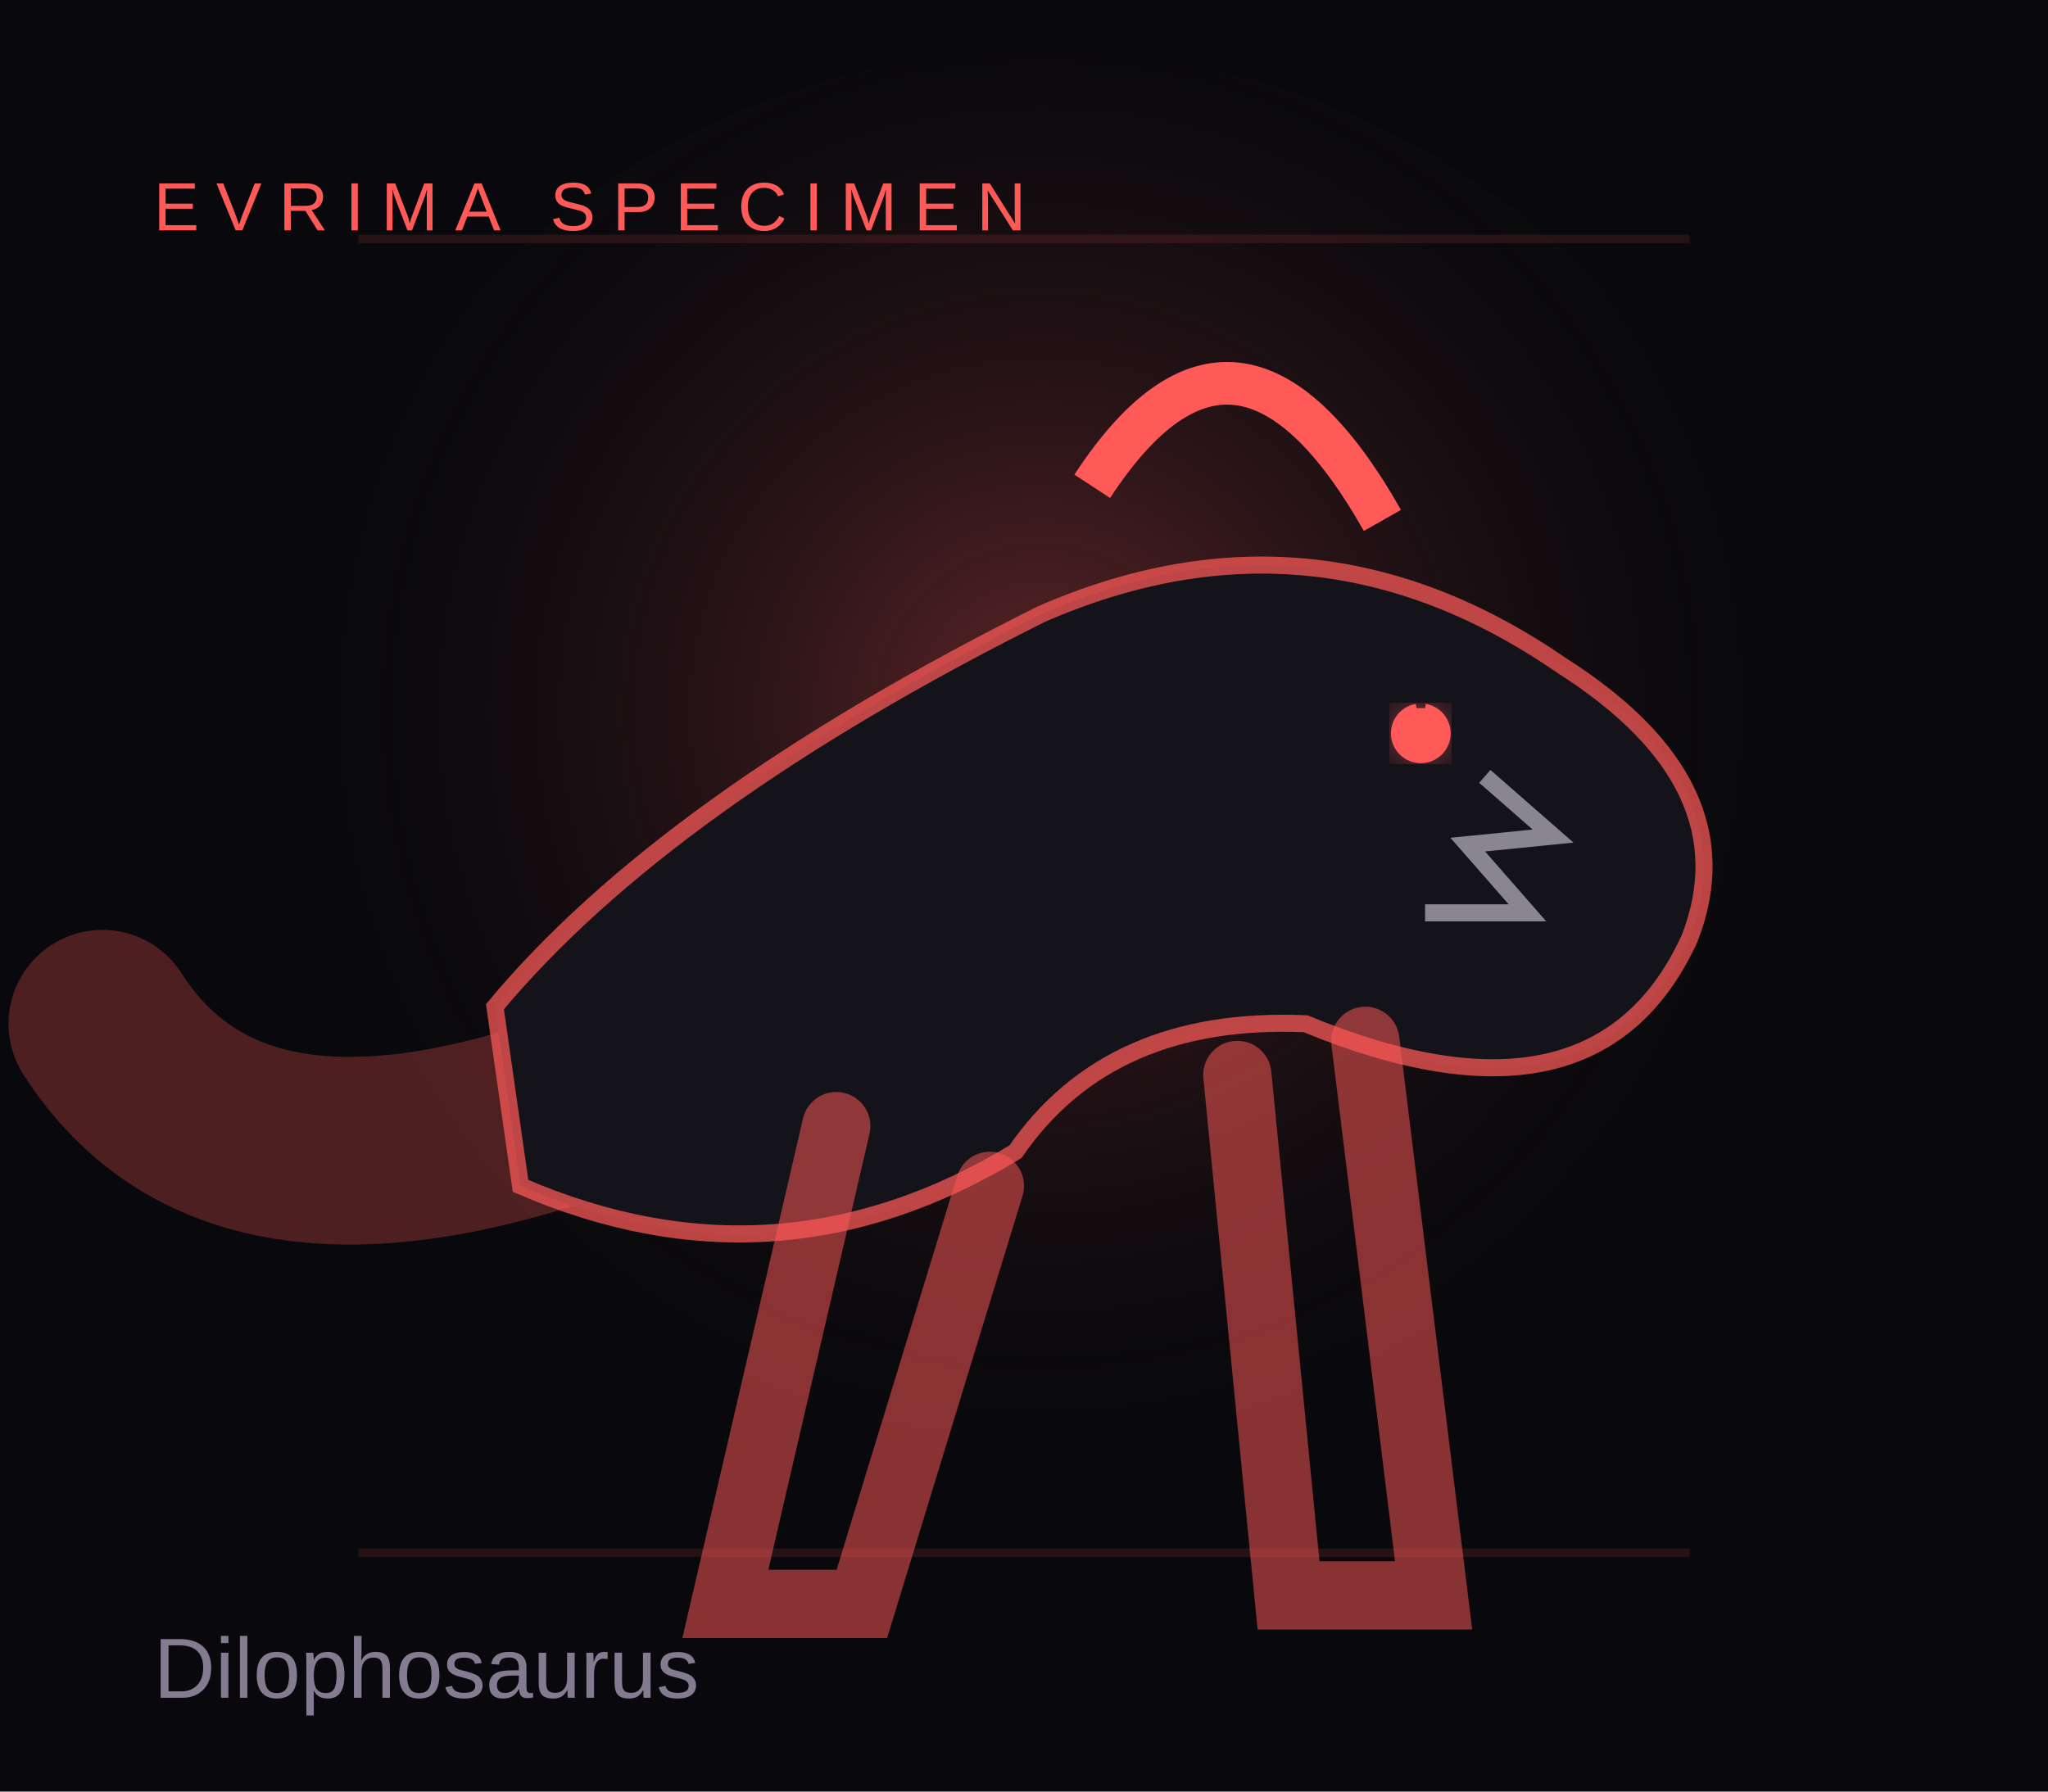
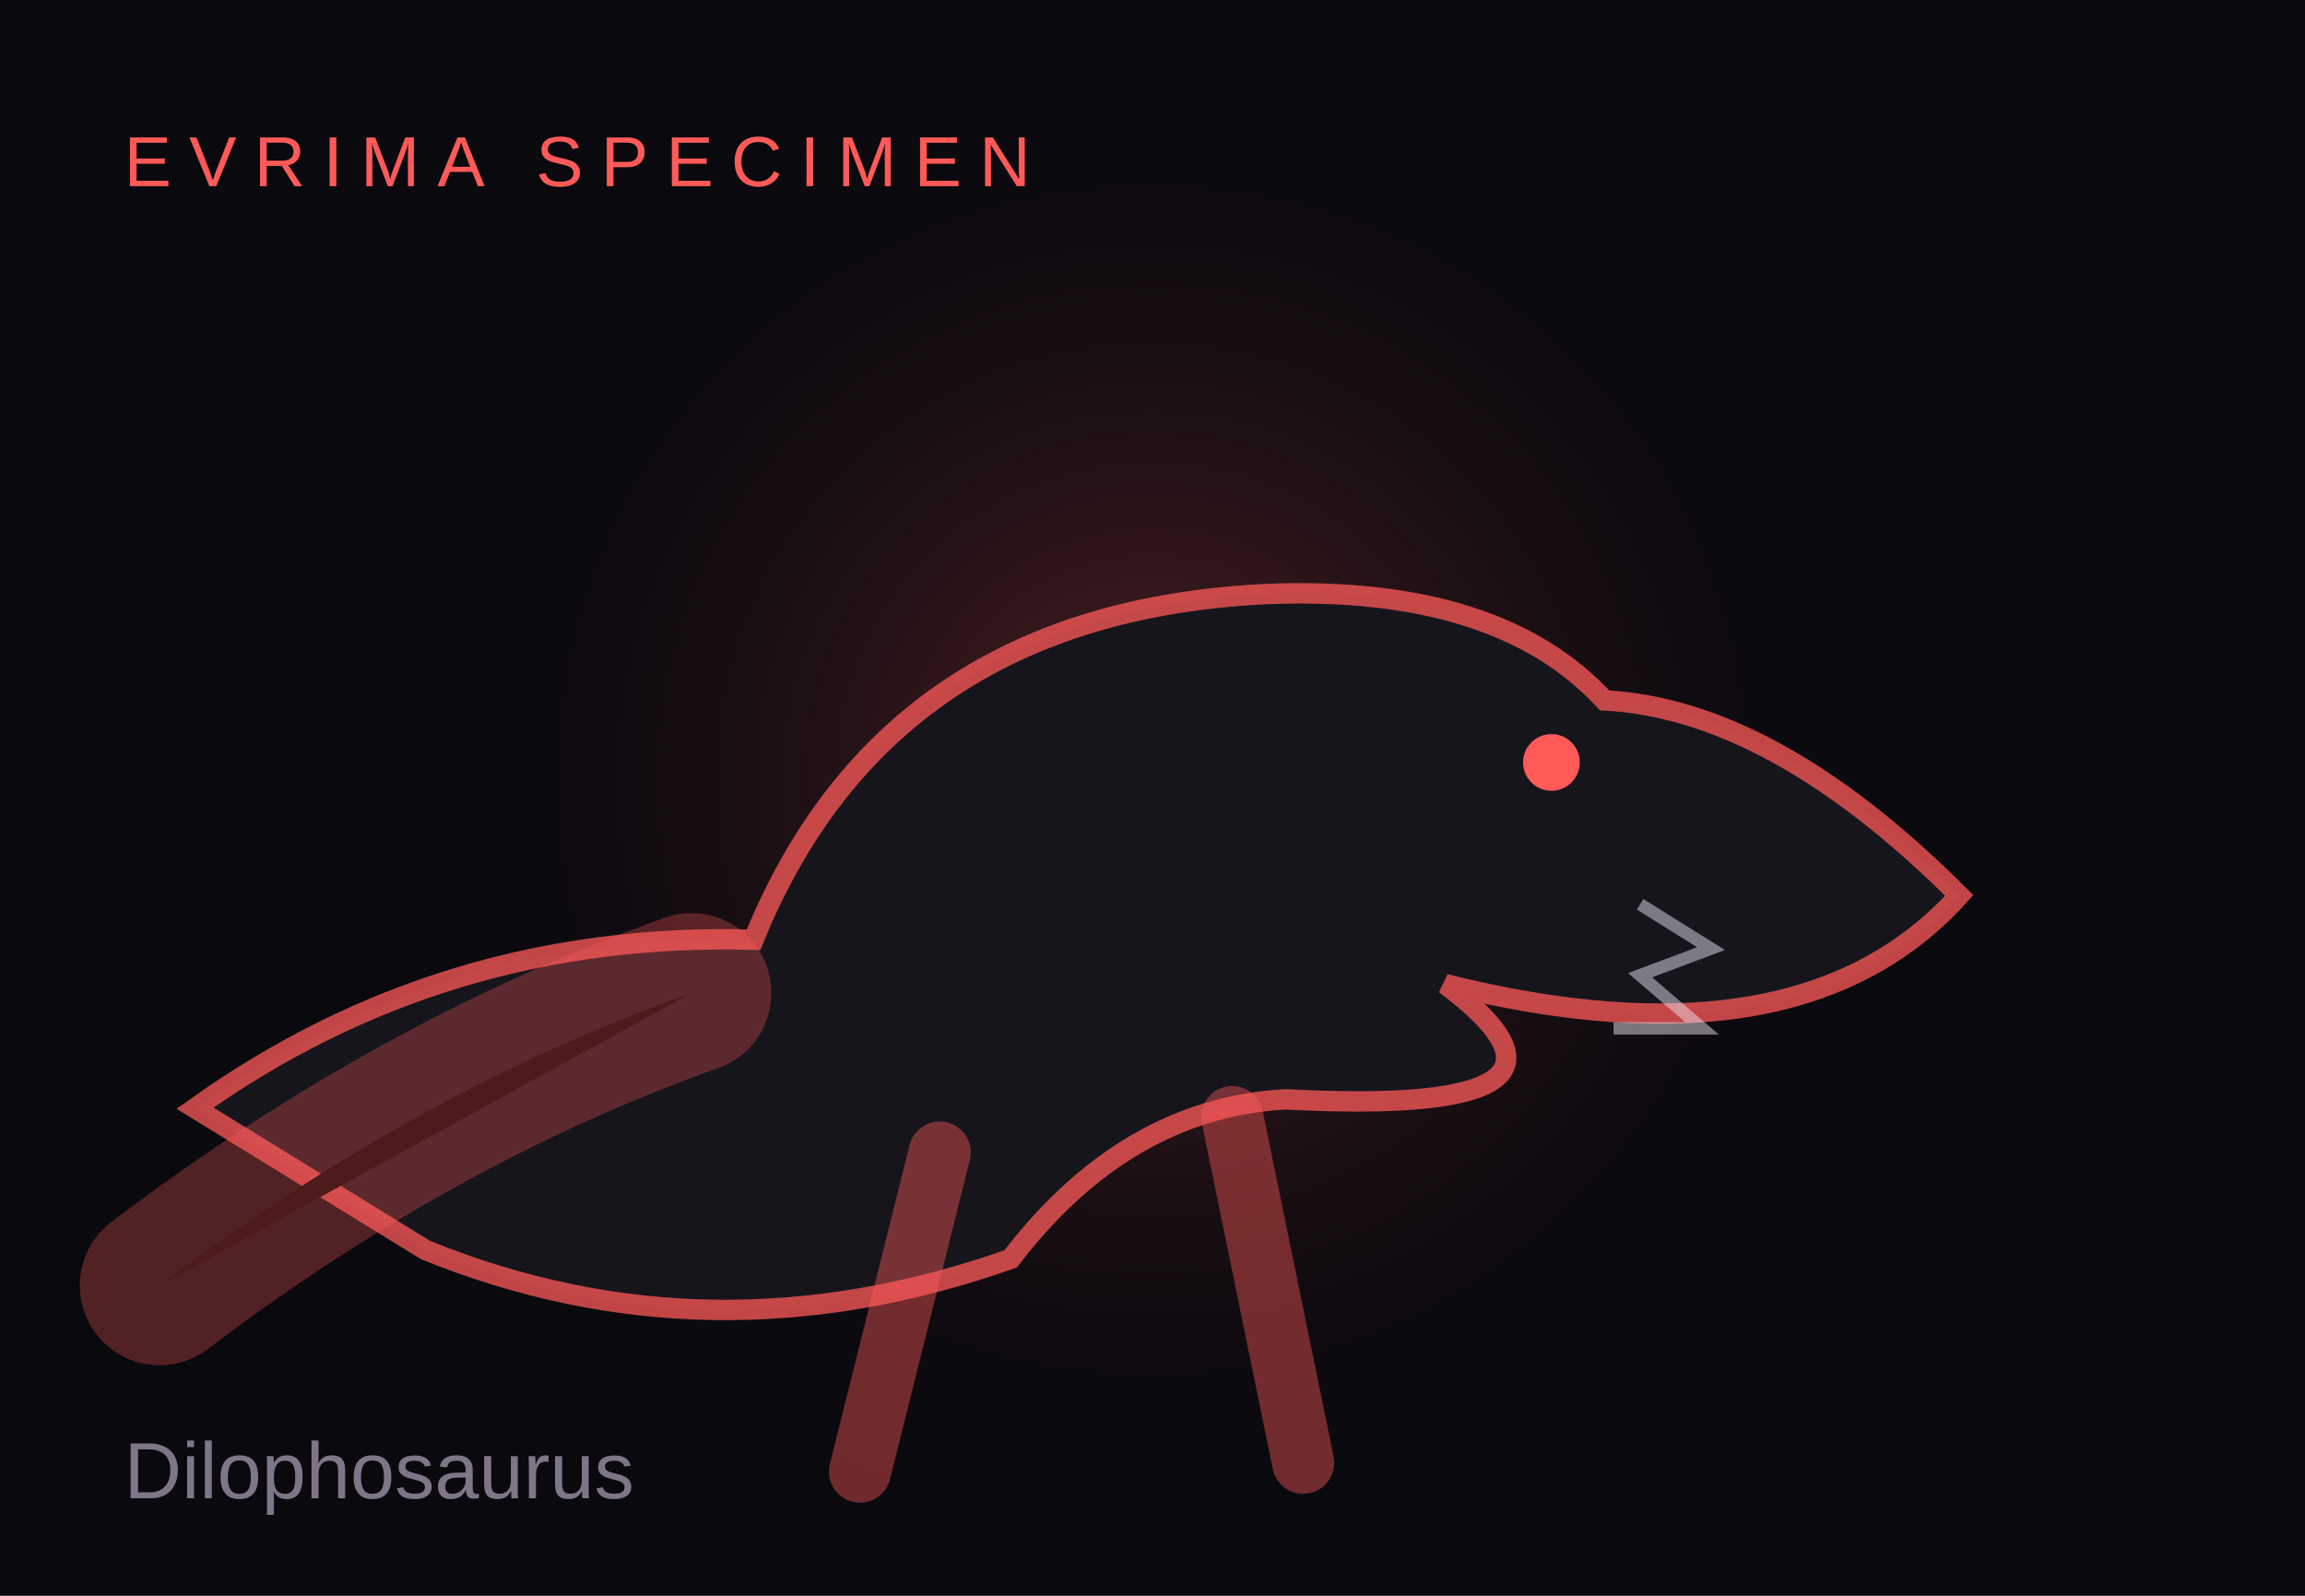
- <svg xmlns="http://www.w3.org/2000/svg" viewBox="0 0 240 210">
+ <svg xmlns="http://www.w3.org/2000/svg" viewBox="0 0 260 180">
  <defs>
-     <radialGradient id="g" cx="50%" cy="42%">
-       <stop offset="0" stop-color="#ff5a58" stop-opacity=".35" />
-       <stop offset="1" stop-color="#09090d" stop-opacity="0" />
+     <radialGradient id="r">
+       <stop stop-color="#ff5a58" stop-opacity=".30" />
+       <stop offset="1" stop-color="#08080c" stop-opacity="0" />
    </radialGradient>
-     <filter id="glow">
-       <feGaussianBlur stdDeviation="3" result="b" />
-       <feMerge>
-         <feMergeNode in="b" />
-         <feMergeNode in="SourceGraphic" />
-       </feMerge>
-     </filter>
  </defs>
-   <rect width="240" height="210" fill="#09090d" />
-   <circle cx="122" cy="98" r="92" fill="url(#g)" />
-   <path d="M72 128 Q28 145 12 120" fill="none" stroke="#ff5a58" stroke-opacity=".28" stroke-width="22" stroke-linecap="round" />
-   <path d="M58 118 Q78 94 122 72 Q154 58 183 78 Q205 92 198 110 Q187 134 153 120 Q130 119 119 135 Q91 152 61 139 Z" fill="#14131a" stroke="#ff5a58" stroke-opacity=".72" stroke-width="2" />
-   <path d="M98 132 L85 188 L101 188 L116 139 M145 126 L151 187 L168 187 L160 122" fill="none" stroke="#ff5a58" stroke-opacity=".52" stroke-width="8" stroke-linecap="round" />
-   <path d="" fill="none" stroke="#ff5a58" stroke-width="5" stroke-linecap="round" />
-   <path d="M128 57 Q145 31 162 61" fill="none" stroke="#ff5a58" stroke-width="5" />
-   <path d="" fill="none" stroke="#ff5a58" stroke-width="4" />
-   <path d="M174 91 l8 7 l-10 1 l7 8 l-12 0" fill="none" stroke="#e9e4ef" stroke-opacity=".55" stroke-width="2" />
-   <path d="M166 83 a3 3 0 1 0 1 0" fill="#ff5a58" stroke="#ff5a58" filter="url(#glow)" />
-   <path d="M42 28 H198 M42 182 H198" stroke="#ff5a58" stroke-opacity=".12" />
-   <text x="18" y="27" fill="#ff5a58" font-family="Arial" font-size="8" letter-spacing="2">EVRIMA SPECIMEN</text>
-   <text x="18" y="199" fill="#857b91" font-family="Arial" font-size="10">Dilophosaurus</text>
+   <rect width="260" height="180" fill="#09090e" />
+   <circle cx="130" cy="88" r="90" fill="url(#r)" />
+   <path d="M22 125 Q50 105 85 106 Q100 69 143 67 Q169 66 181 79 Q200 80 221 101 Q203 121 163 111 Q183 126 145 124 Q127 125 114 142 Q80 154 48 141 Z" fill="#17151c" stroke="#ff5a58" stroke-opacity=".75" stroke-width="2.3" />
+   <path d="M78 112 Q47 123 18 145" stroke="#ff5a58" stroke-opacity=".30" stroke-width="18" stroke-linecap="round" />
+   <path d="M106 130 l-9 36 M139 126 l8 39" stroke="#ff5a58" stroke-opacity=".42" stroke-width="7" stroke-linecap="round" />
+   <circle cx="175" cy="86" r="3.2" fill="#ff5a58" />
+   <path d="M185 102 l8 5 -8 3 7 6 -10 0" fill="none" stroke="#eee8f2" stroke-opacity=".48" stroke-width="1.4" />
+   <text x="14" y="21" fill="#ff5a58" font-family="Arial" font-size="8" letter-spacing="2">EVRIMA SPECIMEN</text>
+   <text x="14" y="169" fill="#7f7588" font-family="Arial" font-size="9">Dilophosaurus</text>
</svg>
